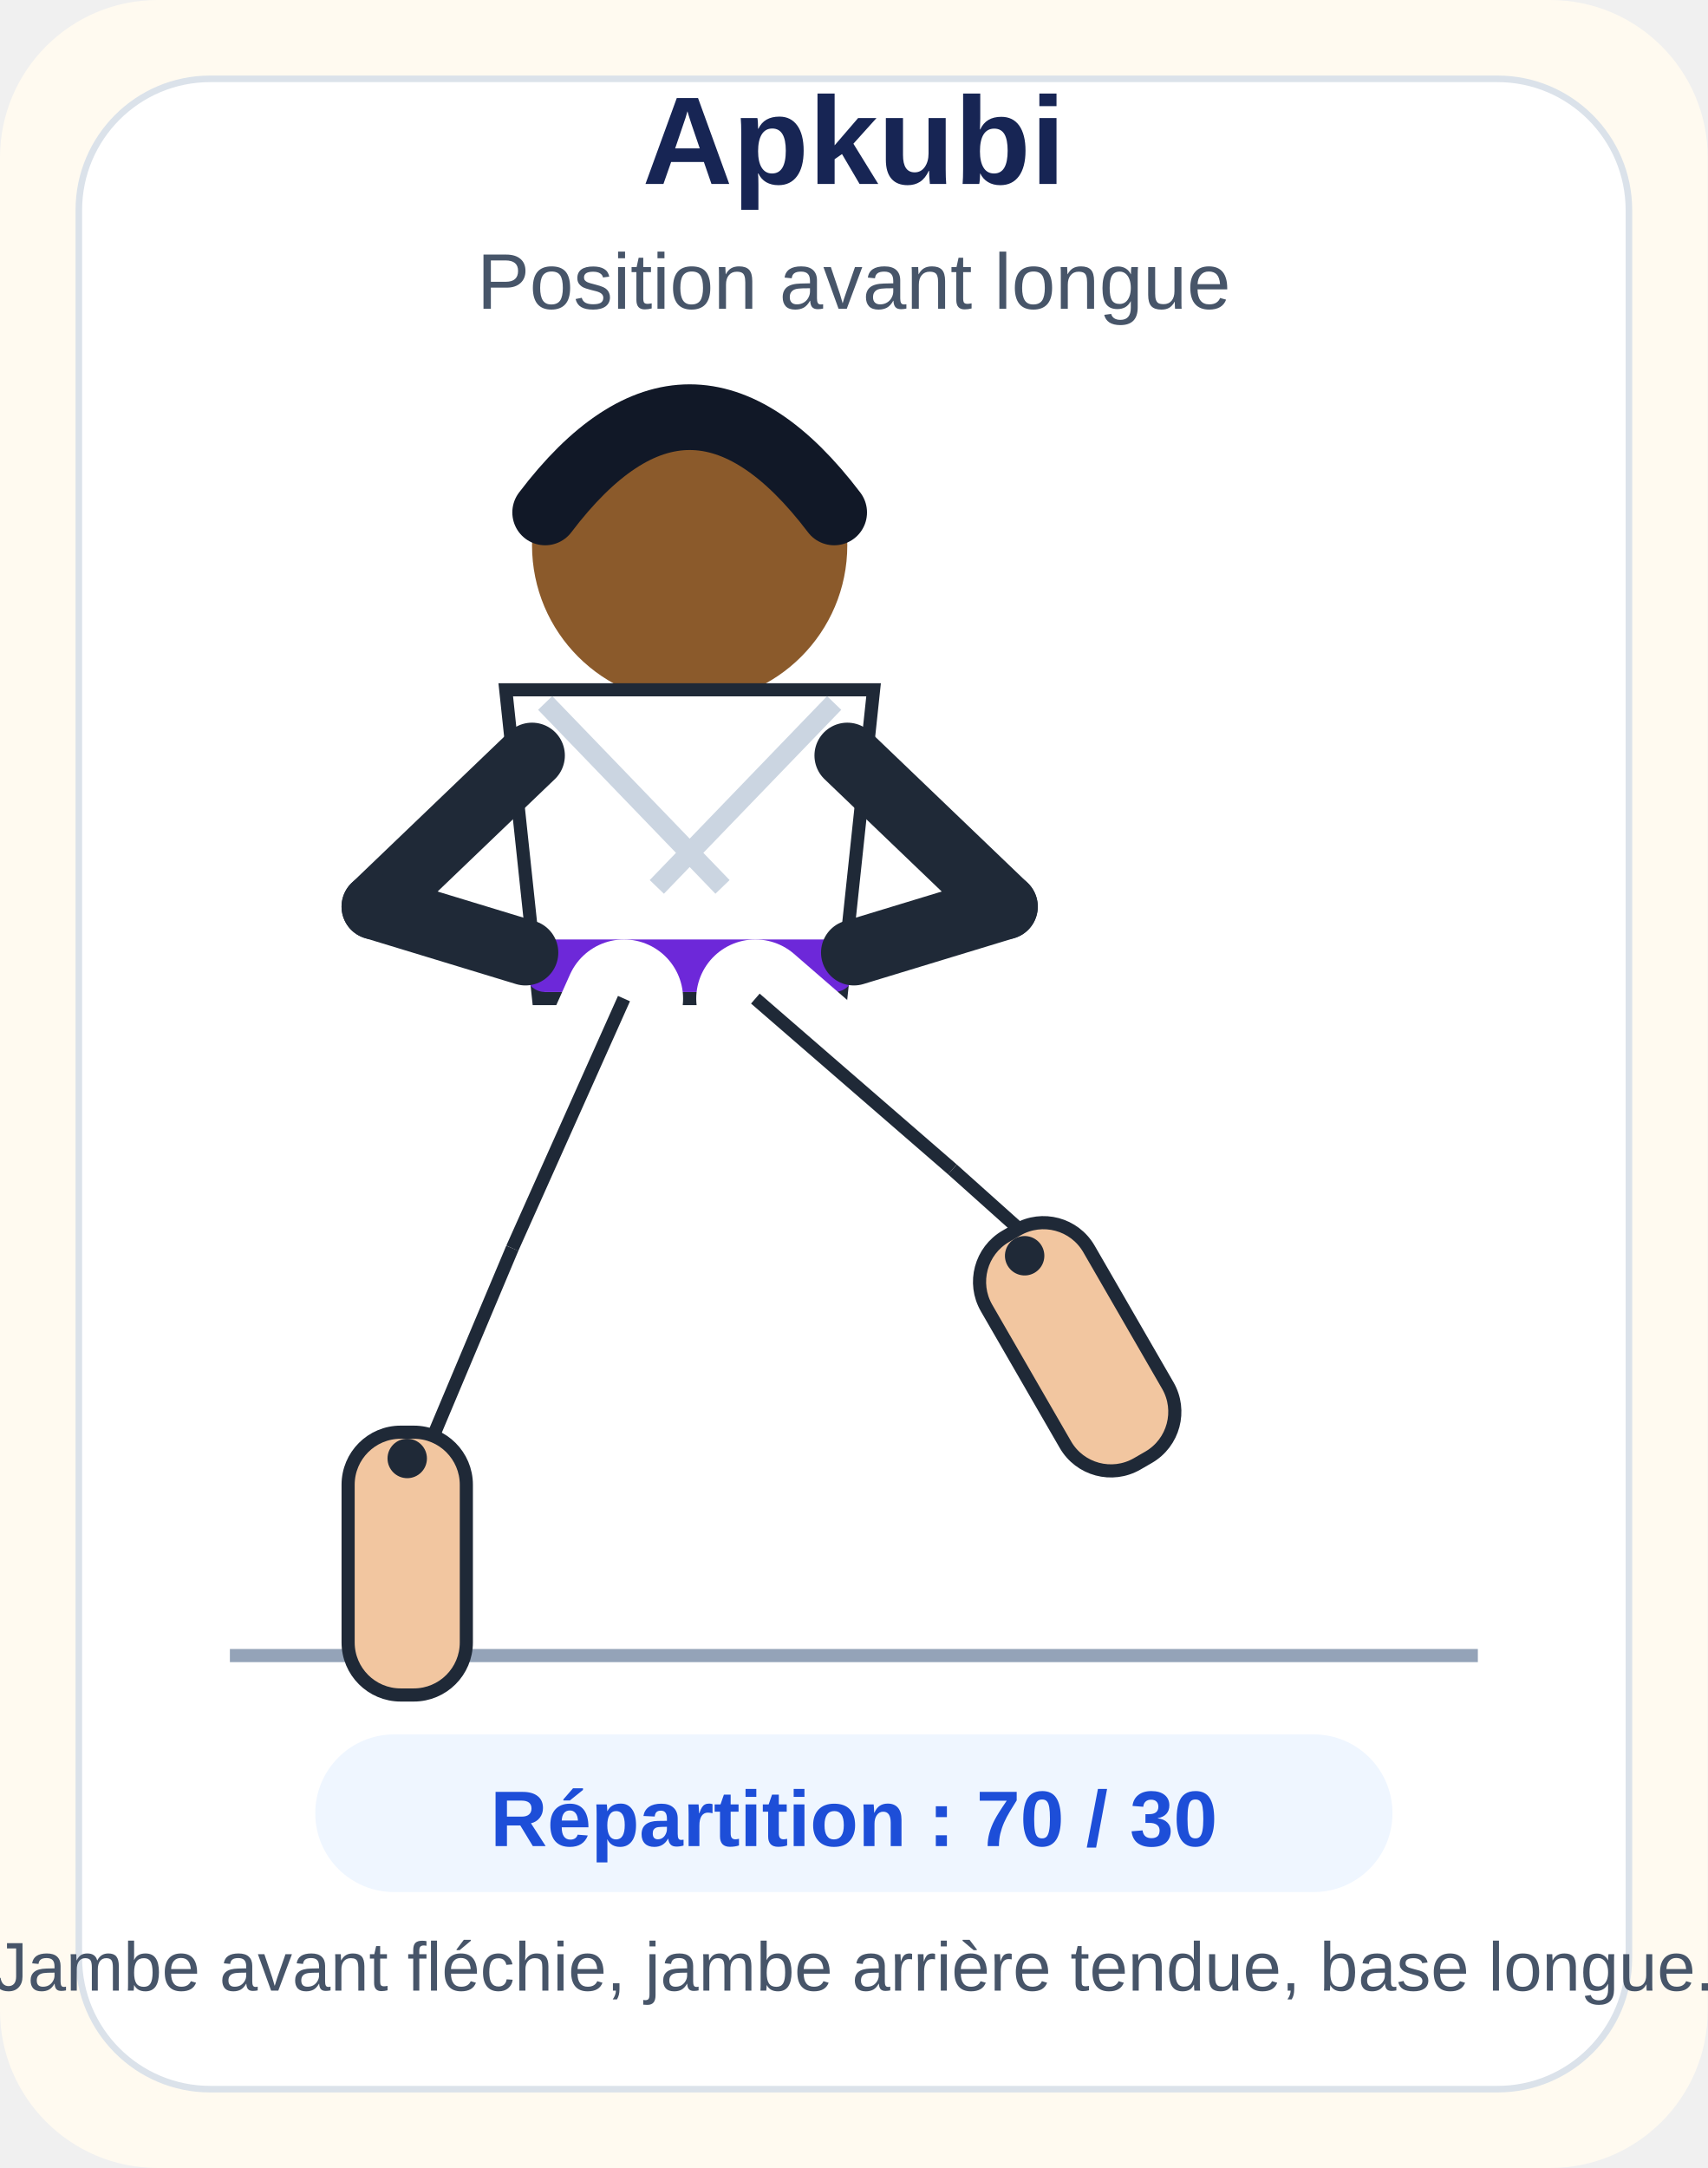
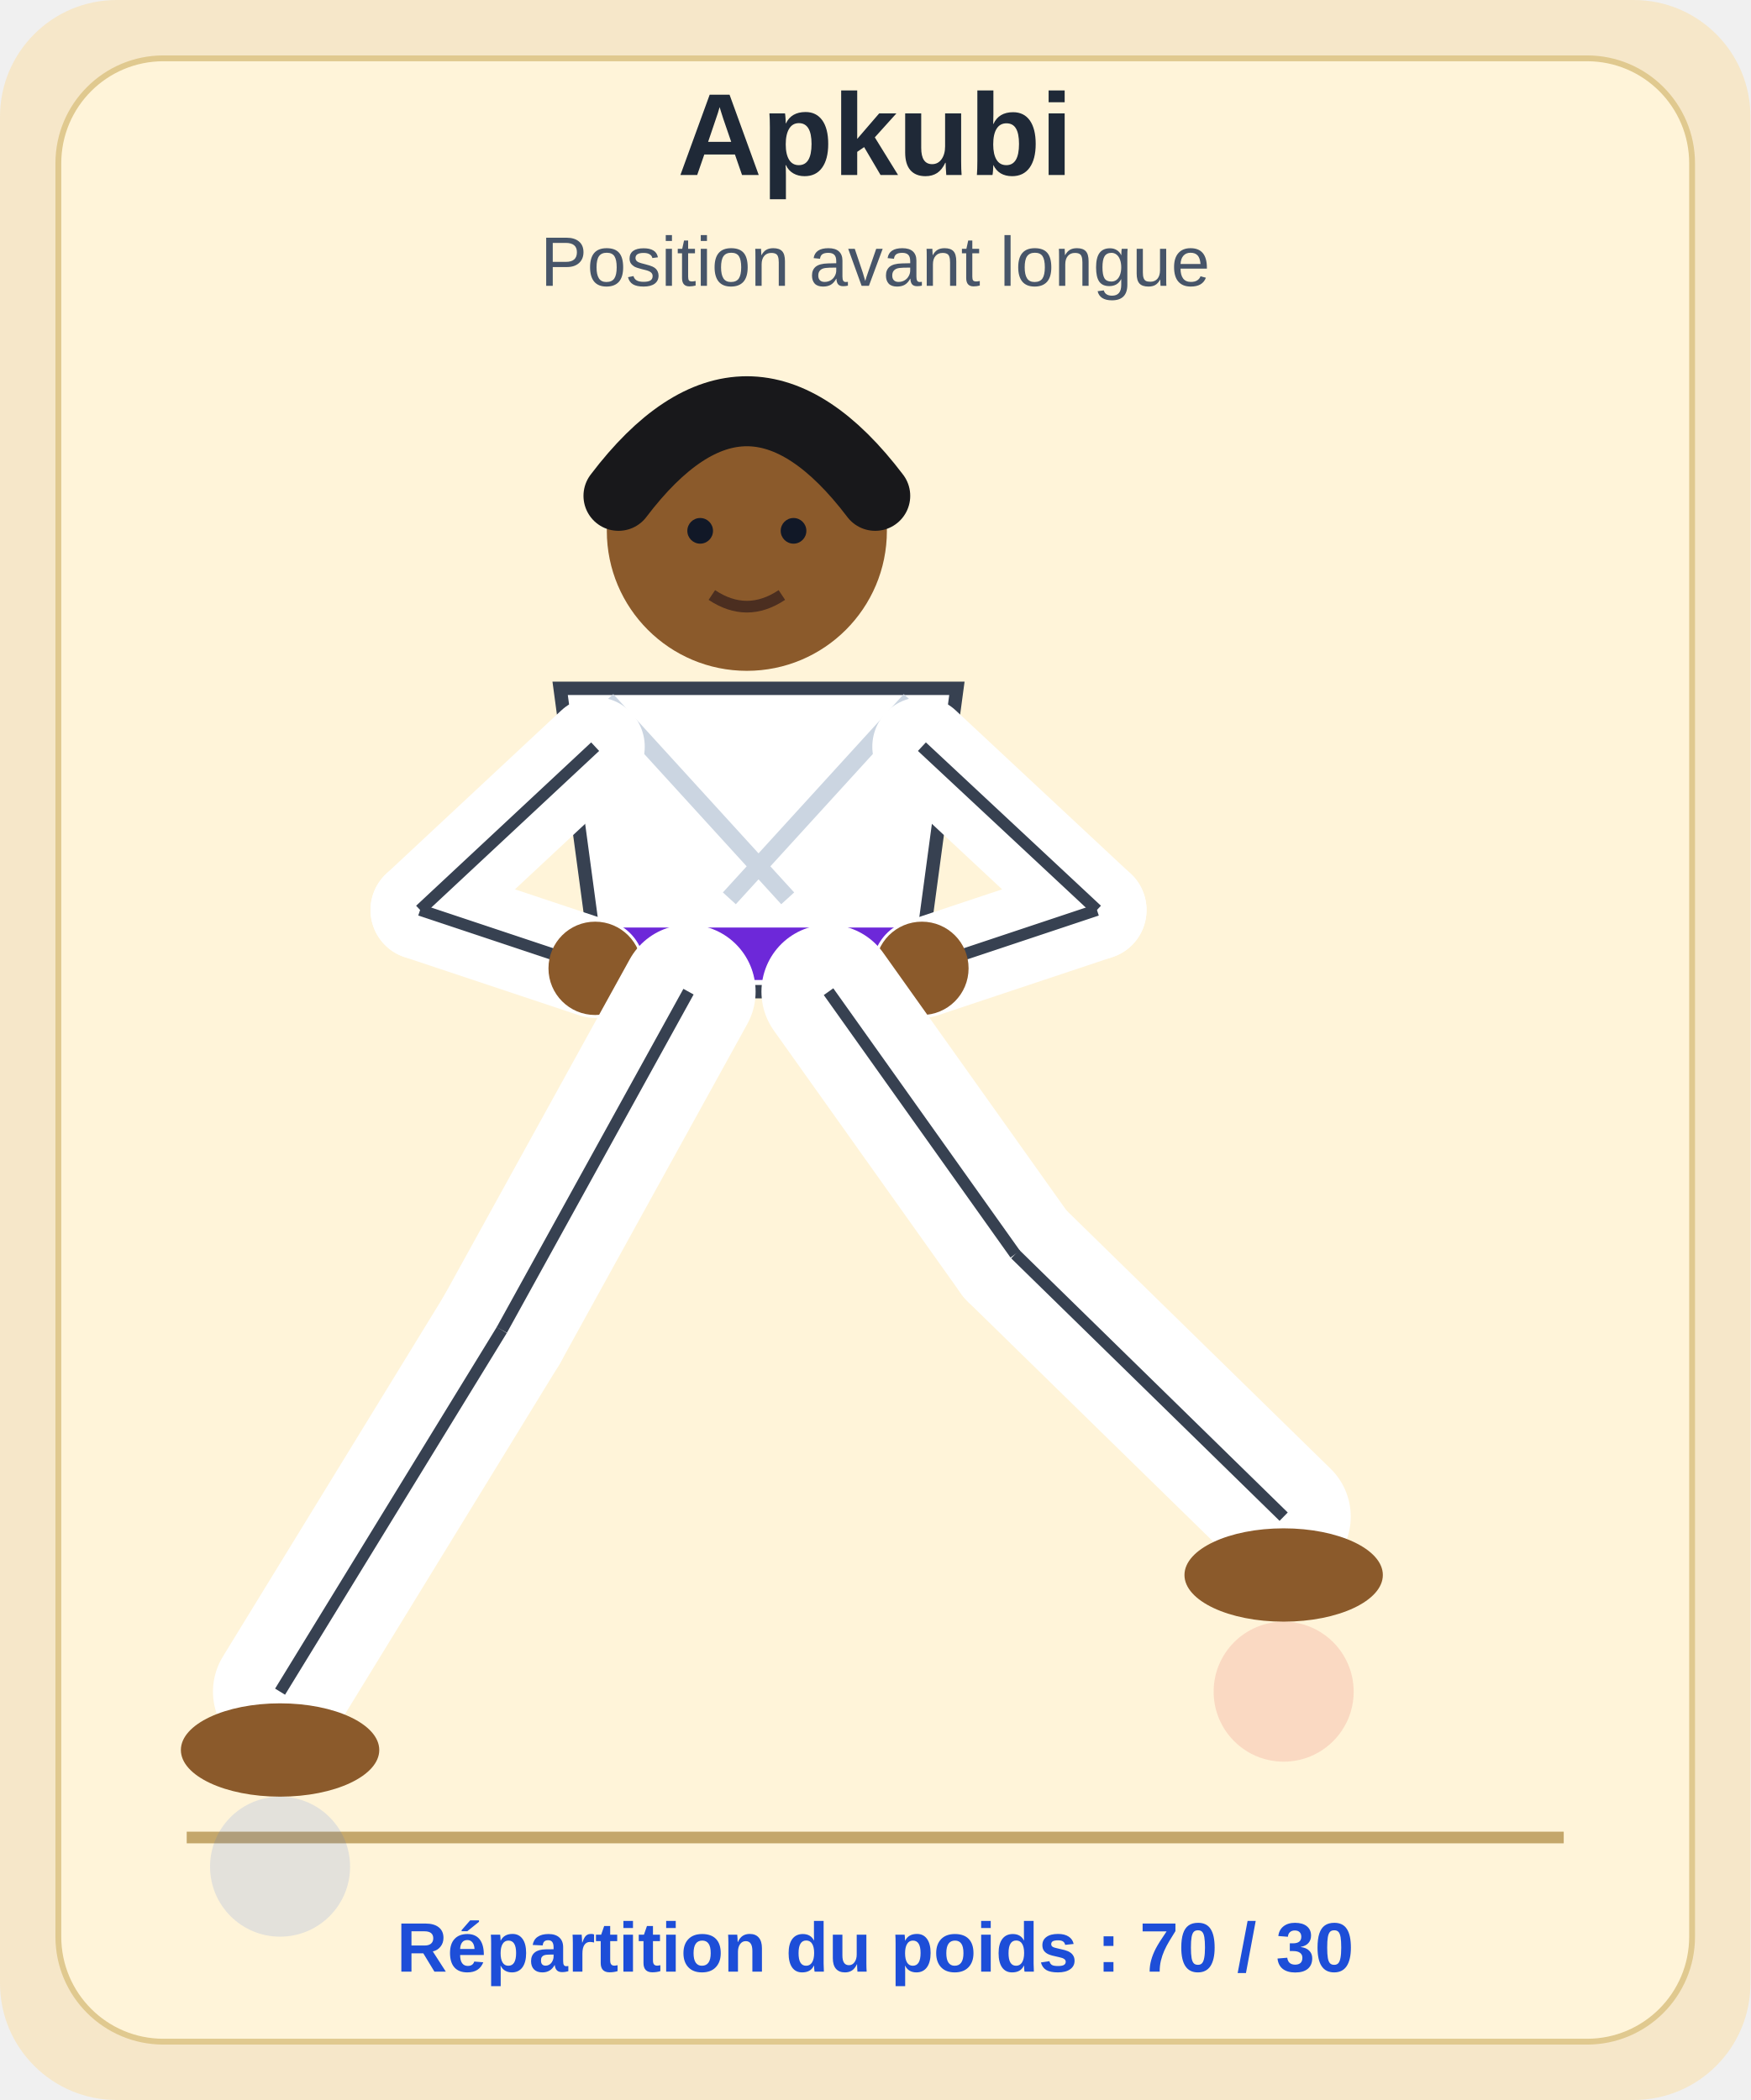
- <svg xmlns="http://www.w3.org/2000/svg" width="260" height="330" viewBox="0 0 260 330">
-   <rect width="260" height="330" rx="24" fill="#fffaf0" />
-   <rect x="12" y="12" width="236" height="306" rx="20" fill="#ffffff" stroke="#dbe2ea" />
-   <line x1="35" y1="252" x2="225" y2="252" stroke="#94a3b8" stroke-width="2" />
-   <text x="130" y="28" font-family="Arial,sans-serif" font-size="19" font-weight="700" text-anchor="middle" fill="#172554">Apkubi</text>
-   <text x="130" y="47" font-family="Arial,sans-serif" font-size="12" text-anchor="middle" fill="#475569">Position avant longue</text>
-   <circle cx="105" cy="83" r="24" fill="#8b5a2b" />
-   <path d="M83 78 Q105 49 127 78" stroke="#111827" stroke-width="10" fill="none" stroke-linecap="round" />
-   <path d="M77 105 L133 105 L128 152 L82 152 Z" fill="#ffffff" stroke="#1f2937" stroke-width="2" />
-   <path d="M83 107 L110 135 M127 107 L100 135" stroke="#cbd5e1" stroke-width="3" />
-   <rect x="80" y="143" width="50" height="8" rx="3" fill="#6d28d9" />
-   <line x1="81" y1="115" x2="57" y2="138" stroke="#1f2937" stroke-width="10" stroke-linecap="round" />
-   <line x1="57" y1="138" x2="80" y2="145" stroke="#1f2937" stroke-width="10" stroke-linecap="round" />
-   <line x1="129" y1="115" x2="153" y2="138" stroke="#1f2937" stroke-width="10" stroke-linecap="round" />
-   <line x1="153" y1="138" x2="130" y2="145" stroke="#1f2937" stroke-width="10" stroke-linecap="round" />
-   <line x1="95" y1="152" x2="78" y2="190" stroke="#ffffff" stroke-width="18" stroke-linecap="round" />
-   <line x1="78" y1="190" x2="62" y2="228" stroke="#ffffff" stroke-width="18" stroke-linecap="round" />
-   <line x1="115" y1="152" x2="145" y2="178" stroke="#ffffff" stroke-width="18" stroke-linecap="round" />
-   <line x1="145" y1="178" x2="164" y2="195" stroke="#ffffff" stroke-width="18" stroke-linecap="round" />
-   <line x1="95" y1="152" x2="78" y2="190" stroke="#1f2937" stroke-width="2" />
-   <line x1="78" y1="190" x2="62" y2="228" stroke="#1f2937" stroke-width="2" />
-   <line x1="115" y1="152" x2="145" y2="178" stroke="#1f2937" stroke-width="2" />
-   <line x1="145" y1="178" x2="164" y2="195" stroke="#1f2937" stroke-width="2" />
-   <g transform="translate(62,238) rotate(0)">
-     <rect x="-9" y="-20" width="18" height="40" rx="8" fill="#f2c6a0" stroke="#1f2937" stroke-width="2" />
-     <circle cx="0" cy="-16" r="3" fill="#1f2937" />
-   </g>
-   <g transform="translate(164,205) rotate(-30)">
-     <rect x="-9" y="-20" width="18" height="40" rx="8" fill="#f2c6a0" stroke="#1f2937" stroke-width="2" />
-     <circle cx="0" cy="-16" r="3" fill="#1f2937" />
-   </g>
-   <rect x="48" y="264" width="164" height="24" rx="12" fill="#eff6ff" />
-   <text x="130" y="281" font-family="Arial,sans-serif" font-size="12" font-weight="700" text-anchor="middle" fill="#1d4ed8">Répartition : 70 / 30</text>
-   <text x="130" y="303" font-family="Arial,sans-serif" font-size="10.5" text-anchor="middle" fill="#475569">Jambe avant fléchie, jambe arrière tendue, base longue.</text>
+ <svg xmlns="http://www.w3.org/2000/svg" width="300" height="360" viewBox="0 0 300 360">
+   <rect width="300" height="360" rx="20" fill="#f6e7c9" />
+   <rect x="10" y="10" width="280" height="340" rx="18" fill="#fff4d9" stroke="#e0c98f" />
+   <text x="150" y="30" text-anchor="middle" font-family="Arial,sans-serif" font-size="20" font-weight="700" fill="#1f2937">Apkubi</text>
+   <text x="150" y="49" text-anchor="middle" font-family="Arial,sans-serif" font-size="12" fill="#475569">Position avant longue</text>
+   <line x1="32" y1="315" x2="268" y2="315" stroke="#c4a76b" stroke-width="2" />
+   <circle cx="128" cy="91" r="24" fill="#8b5a2b" />
+   <path d="M106 85 Q128 56 150 85" stroke="#18181b" stroke-width="12" fill="none" stroke-linecap="round" />
+   <circle cx="120" cy="91" r="2.2" fill="#111827" />
+   <circle cx="136" cy="91" r="2.2" fill="#111827" />
+   <path d="M122 102 Q128 106 134 102" stroke="#4b2e20" stroke-width="2" fill="none" />
+   <path d="M96 118 L164 118 L157 170 L103 170 Z" fill="#ffffff" stroke="#374151" stroke-width="2.3" />
+   <path d="M104 120 L135 154 M156 120 L125 154" stroke="#cbd5e1" stroke-width="3" />
+   <rect x="100" y="159" width="60" height="9" rx="3" fill="#6d28d9" />
+   <line x1="102" y1="128" x2="72" y2="156" stroke="#ffffff" stroke-width="17" stroke-linecap="round" />
+   <line x1="72" y1="156" x2="102" y2="166" stroke="#ffffff" stroke-width="17" stroke-linecap="round" />
+   <line x1="158" y1="128" x2="188" y2="156" stroke="#ffffff" stroke-width="17" stroke-linecap="round" />
+   <line x1="188" y1="156" x2="158" y2="166" stroke="#ffffff" stroke-width="17" stroke-linecap="round" />
+   <line x1="102" y1="128" x2="72" y2="156" stroke="#374151" stroke-width="2" />
+   <line x1="72" y1="156" x2="102" y2="166" stroke="#374151" stroke-width="2" />
+   <line x1="158" y1="128" x2="188" y2="156" stroke="#374151" stroke-width="2" />
+   <line x1="188" y1="156" x2="158" y2="166" stroke="#374151" stroke-width="2" />
+   <circle cx="102" cy="166" r="8" fill="#8b5a2b" />
+   <circle cx="158" cy="166" r="8" fill="#8b5a2b" />
+   <line x1="118" y1="170" x2="86" y2="228" stroke="#ffffff" stroke-width="23" stroke-linecap="round" />
+   <line x1="86" y1="228" x2="48" y2="290" stroke="#ffffff" stroke-width="23" stroke-linecap="round" />
+   <line x1="142" y1="170" x2="174" y2="215" stroke="#ffffff" stroke-width="23" stroke-linecap="round" />
+   <line x1="174" y1="215" x2="220" y2="260" stroke="#ffffff" stroke-width="23" stroke-linecap="round" />
+   <line x1="118" y1="170" x2="86" y2="228" stroke="#374151" stroke-width="2" />
+   <line x1="86" y1="228" x2="48" y2="290" stroke="#374151" stroke-width="2" />
+   <line x1="142" y1="170" x2="174" y2="215" stroke="#374151" stroke-width="2" />
+   <line x1="174" y1="215" x2="220" y2="260" stroke="#374151" stroke-width="2" />
+   <ellipse cx="48" cy="300" rx="17" ry="8" fill="#8b5a2b" />
+   <ellipse cx="220" cy="270" rx="17" ry="8" fill="#8b5a2b" />
+   <circle cx="48" cy="320" r="12" fill="#2563eb" opacity=".13" />
+   <circle cx="220" cy="290" r="12" fill="#dc2626" opacity=".13" />
+   <text x="150" y="338" text-anchor="middle" font-family="Arial,sans-serif" font-size="12" font-weight="700" fill="#1d4ed8">Répartition du poids : 70 / 30</text>
</svg>
